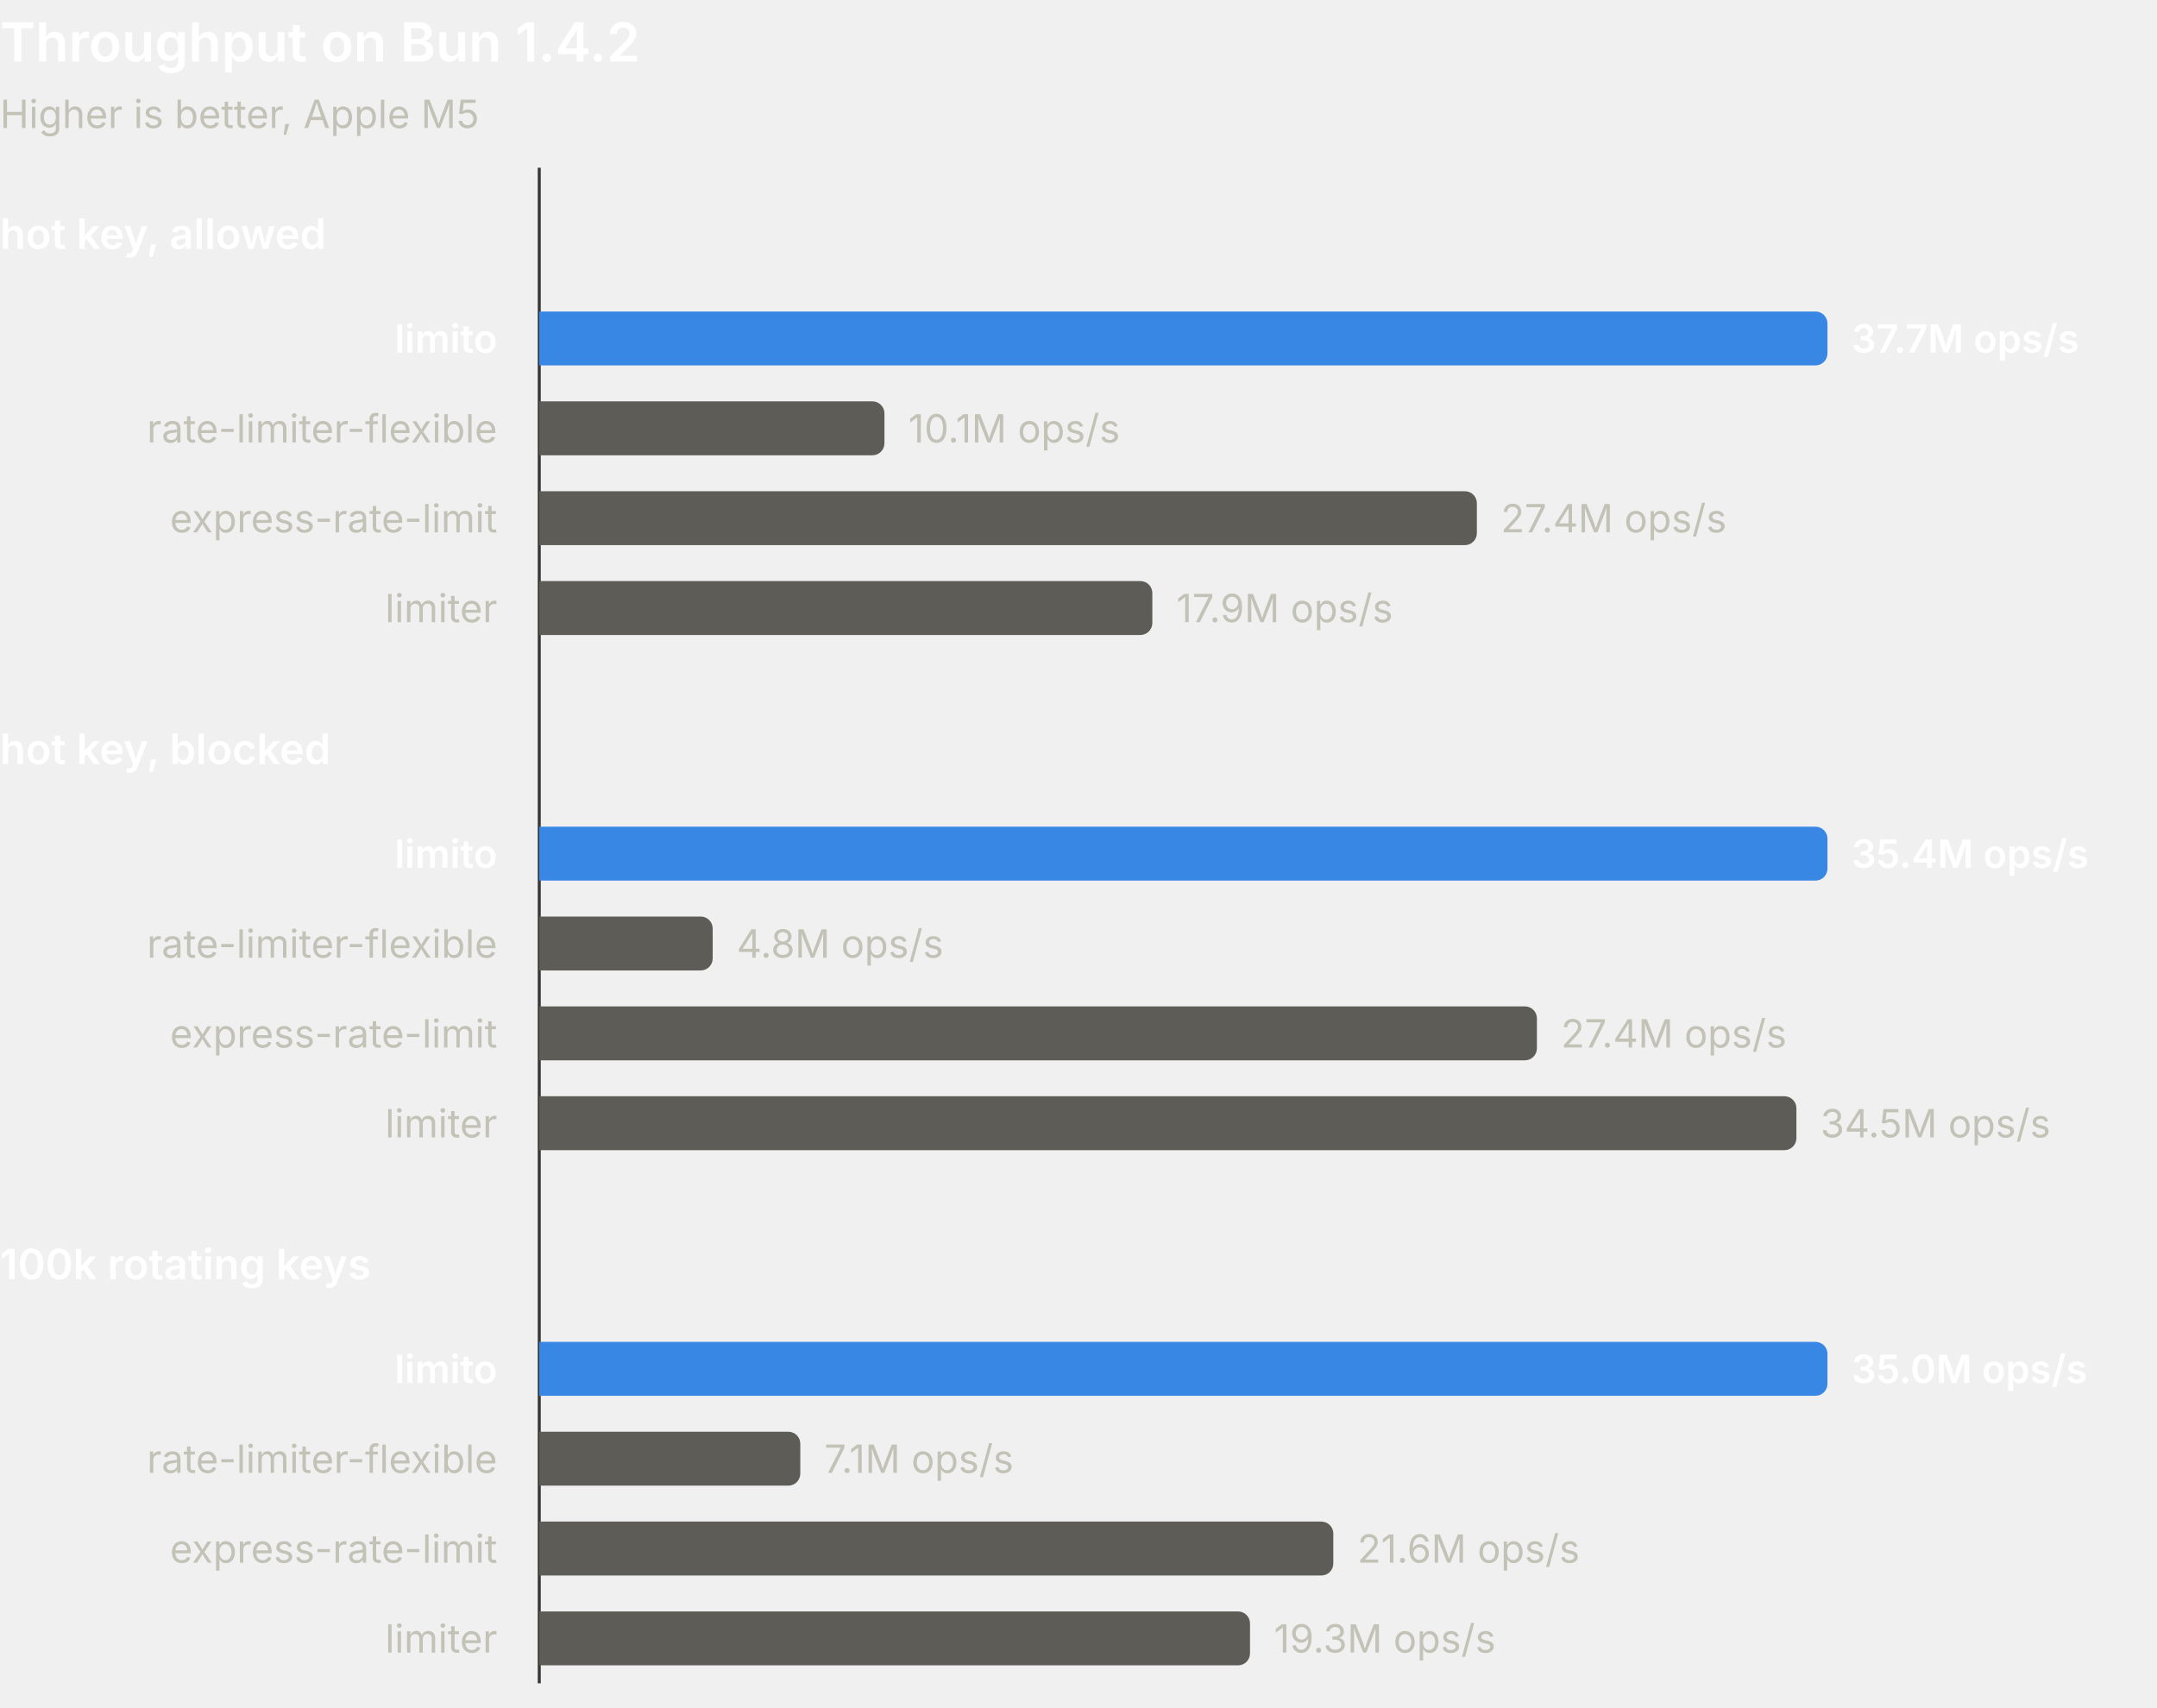
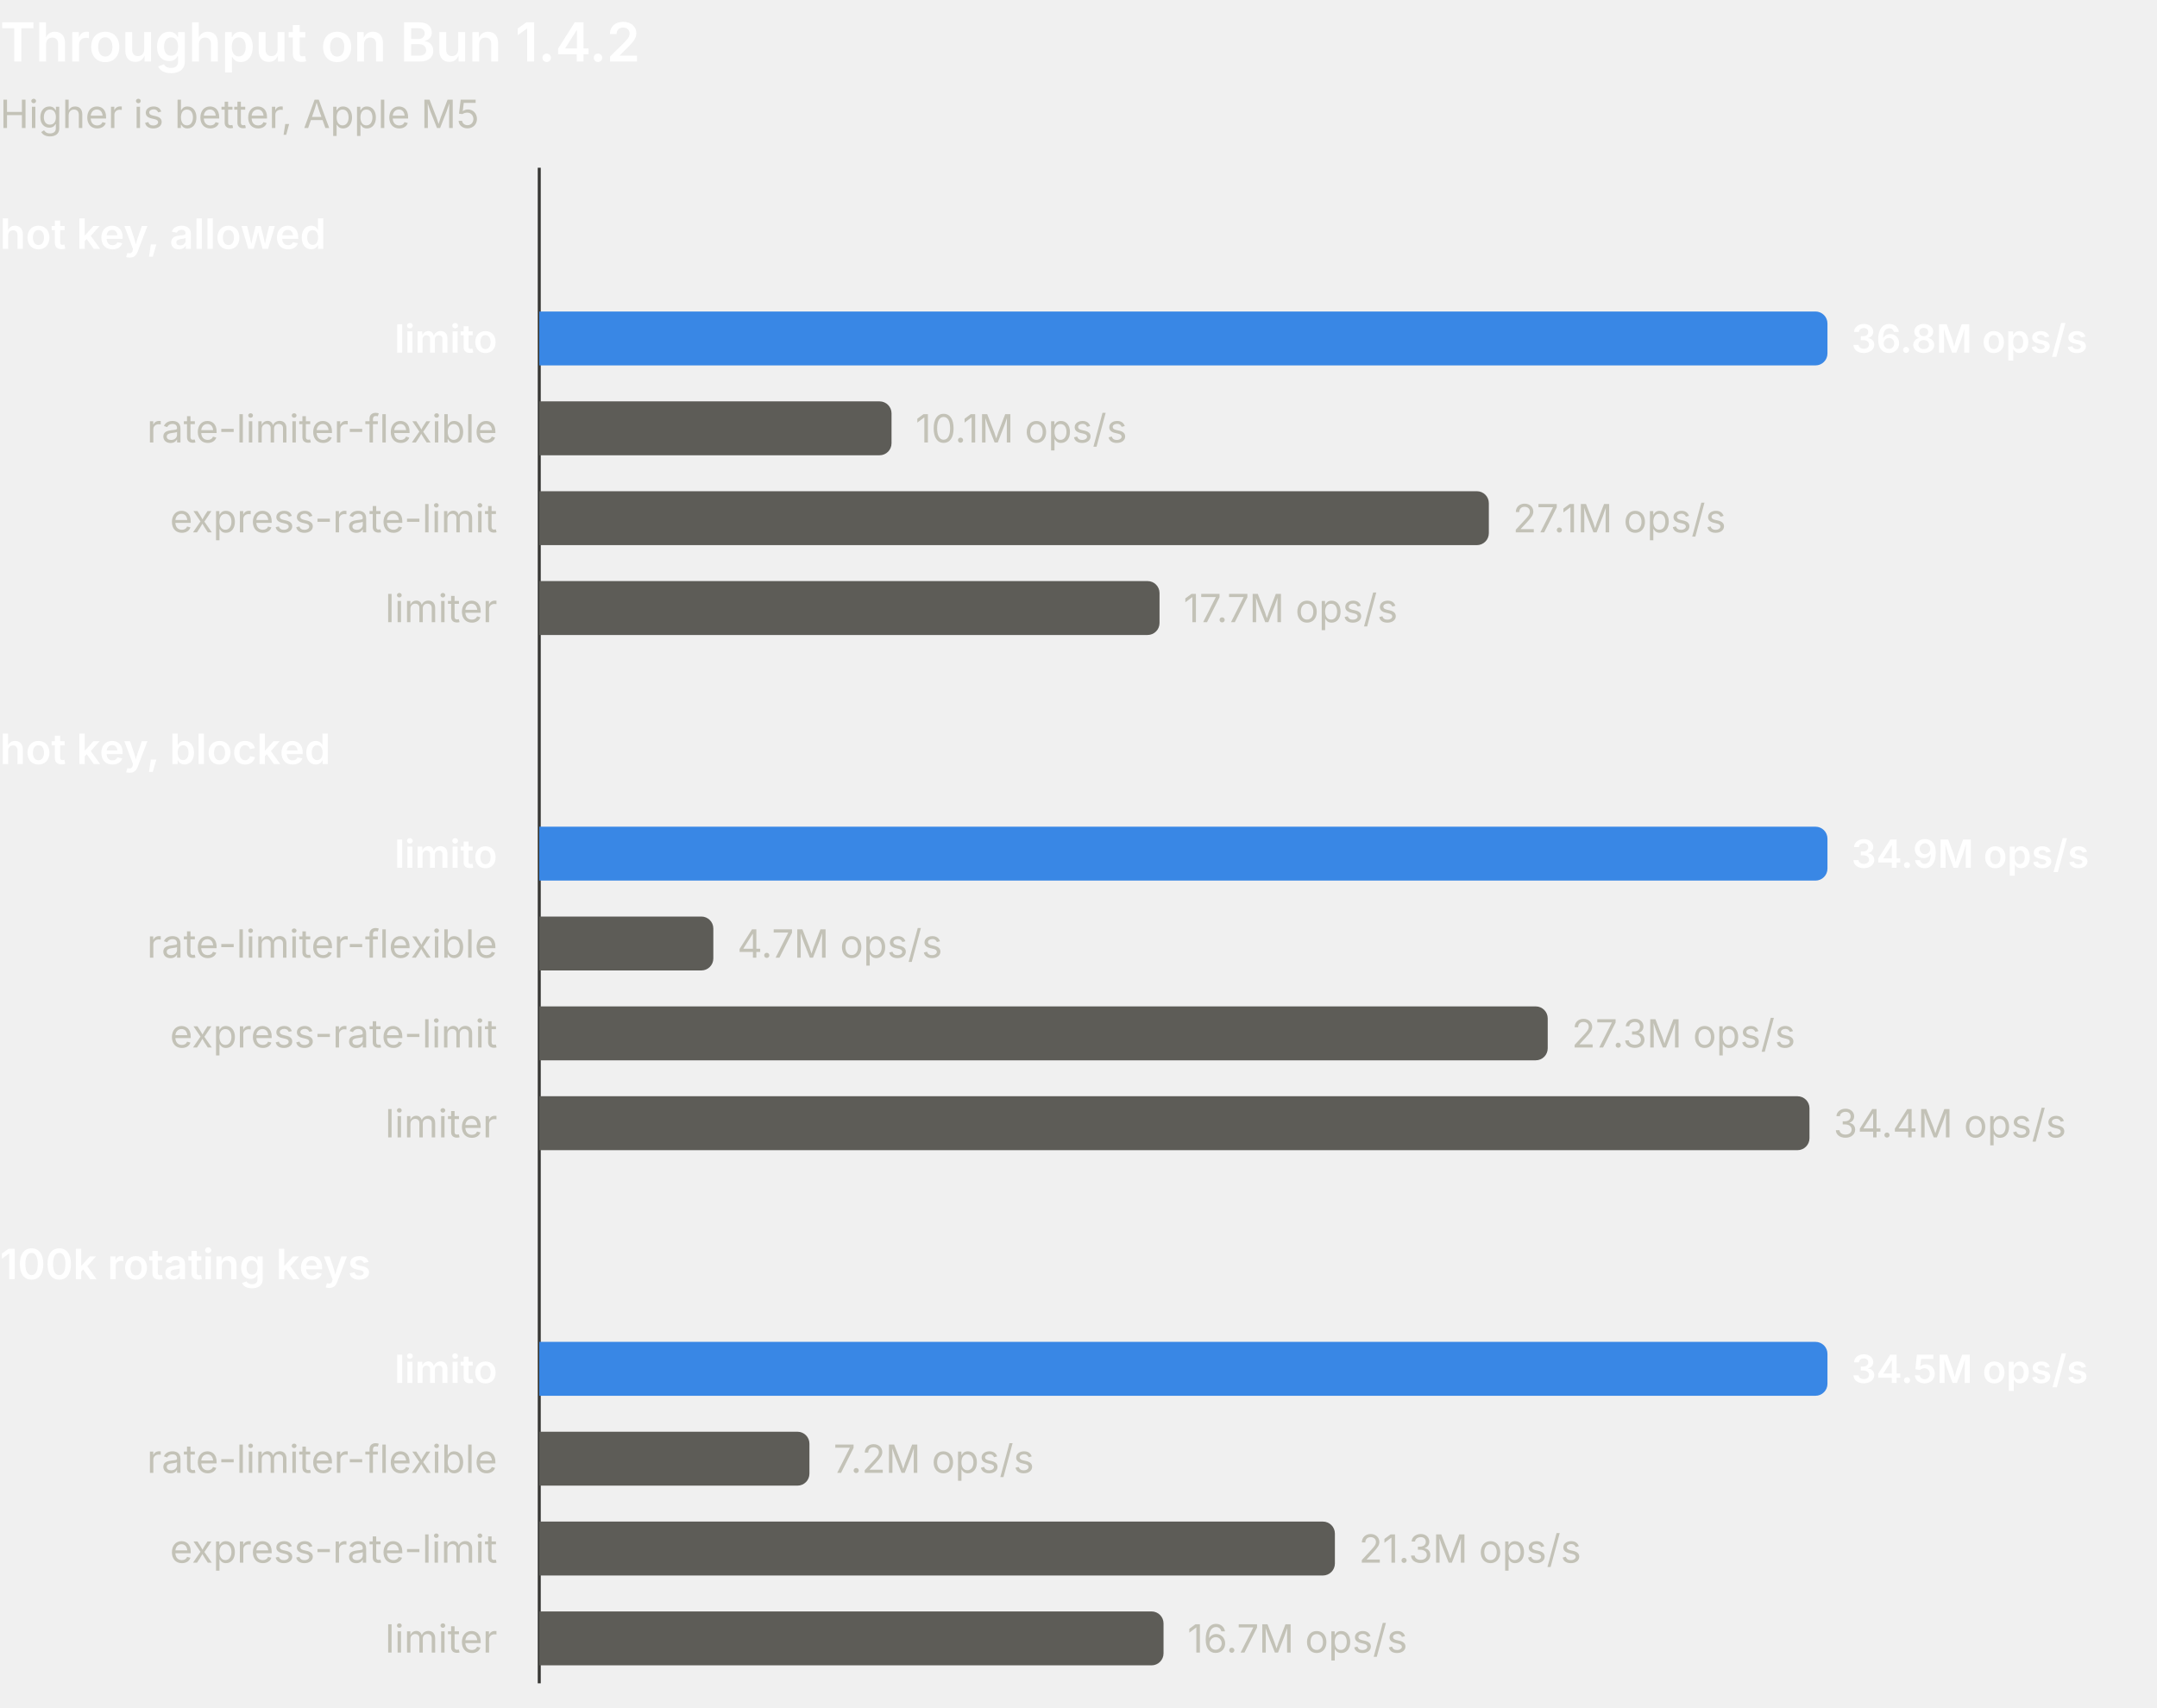
<svg xmlns="http://www.w3.org/2000/svg" width="720" height="570" viewBox="0 0 720 570" font-family="ui-sans-serif,system-ui,-apple-system,'Segoe UI',sans-serif">
  <style>
text{dominant-baseline:central;fill:#c3c2b7;font-size:13px}
.t{fill:#ffffff;font-size:18px;font-weight:600}
.n{font-size:13px}
.h{fill:#ffffff;font-size:14px;font-weight:600}
.v{font-variant-numeric:tabular-nums}
.me{fill:#ffffff;font-weight:600}
</style>
  <text x="0" y="14" class="t">Throughput on Bun 1.4.2</text>
  <text x="0" y="38" class="n">Higher is better, Apple M5</text>
  <line x1="180" x2="180" y1="56" y2="562" stroke="#383835" />
  <text x="0" y="78" class="h">hot key, allowed</text>
  <text x="166" y="113" class="l me" text-anchor="end">limito</text>
  <path d="M180 104h426a4 4 0 0 1 4 4v10a4 4 0 0 1-4 4h-426z" fill="#3987e5" />
-   <text x="618" y="113" class="v me">37.7M ops/s</text>
+   <text x="618" y="113" class="v me">36.8M ops/s</text>
  <text x="166" y="143" class="l" text-anchor="end">rate-limiter-flexible</text>
-   <path d="M180 134h111.22a4 4 0 0 1 4 4v10a4 4 0 0 1-4 4h-111.22z" fill="#5d5c57" />
-   <text x="303.22" y="143" class="v">10.1M ops/s</text>
+   <path d="M180 134h113.589a4 4 0 0 1 4 4v10a4 4 0 0 1-4 4h-113.589z" fill="#5d5c57" />
+   <text x="305.589" y="143" class="v">10.1M ops/s</text>
  <text x="166" y="173" class="l" text-anchor="end">express-rate-limit</text>
-   <path d="M180 164h308.969a4 4 0 0 1 4 4v10a4 4 0 0 1-4 4h-308.969z" fill="#5d5c57" />
-   <text x="500.969" y="173" class="v">27.4M ops/s</text>
+   <path d="M180 164h312.971a4 4 0 0 1 4 4v10a4 4 0 0 1-4 4h-312.971z" fill="#5d5c57" />
+   <text x="504.971" y="173" class="v">27.1M ops/s</text>
  <text x="166" y="203" class="l" text-anchor="end">limiter</text>
-   <path d="M180 194h200.648a4 4 0 0 1 4 4v10a4 4 0 0 1-4 4h-200.648z" fill="#5d5c57" />
-   <text x="392.648" y="203" class="v">17.9M ops/s</text>
+   <path d="M180 194h203.049a4 4 0 0 1 4 4v10a4 4 0 0 1-4 4h-203.049z" fill="#5d5c57" />
+   <text x="395.049" y="203" class="v">17.7M ops/s</text>
  <text x="0" y="250" class="h">hot key, blocked</text>
  <text x="166" y="285" class="l me" text-anchor="end">limito</text>
  <path d="M180 276h426a4 4 0 0 1 4 4v10a4 4 0 0 1-4 4h-426z" fill="#3987e5" />
-   <text x="618" y="285" class="v me">35.4M ops/s</text>
+   <text x="618" y="285" class="v me">34.9M ops/s</text>
  <text x="166" y="315" class="l" text-anchor="end">rate-limiter-flexible</text>
-   <path d="M180 306h53.896a4 4 0 0 1 4 4v10a4 4 0 0 1-4 4h-53.896z" fill="#5d5c57" />
-   <text x="245.896" y="315" class="v">4.8M ops/s</text>
+   <path d="M180 306h54.107a4 4 0 0 1 4 4v10a4 4 0 0 1-4 4h-54.107z" fill="#5d5c57" />
+   <text x="246.107" y="315" class="v">4.7M ops/s</text>
  <text x="166" y="345" class="l" text-anchor="end">express-rate-limit</text>
-   <path d="M180 336h329.018a4 4 0 0 1 4 4v10a4 4 0 0 1-4 4h-329.018z" fill="#5d5c57" />
-   <text x="521.018" y="345" class="v">27.4M ops/s</text>
+   <path d="M180 336h332.623a4 4 0 0 1 4 4v10a4 4 0 0 1-4 4h-332.623z" fill="#5d5c57" />
+   <text x="524.623" y="345" class="v">27.3M ops/s</text>
  <text x="166" y="375" class="l" text-anchor="end">limiter</text>
-   <path d="M180 366h415.635a4 4 0 0 1 4 4v10a4 4 0 0 1-4 4h-415.635z" fill="#5d5c57" />
-   <text x="607.635" y="375" class="v">34.5M ops/s</text>
+   <path d="M180 366h420a4 4 0 0 1 4 4v10a4 4 0 0 1-4 4h-420z" fill="#5d5c57" />
+   <text x="612" y="375" class="v">34.4M ops/s</text>
  <text x="0" y="422" class="h">100k rotating keys</text>
  <text x="166" y="457" class="l me" text-anchor="end">limito</text>
  <path d="M180 448h426a4 4 0 0 1 4 4v10a4 4 0 0 1-4 4h-426z" fill="#3987e5" />
-   <text x="618" y="457" class="v me">35.0M ops/s</text>
+   <text x="618" y="457" class="v me">34.5M ops/s</text>
  <text x="166" y="487" class="l" text-anchor="end">rate-limiter-flexible</text>
-   <path d="M180 478h83.136a4 4 0 0 1 4 4v10a4 4 0 0 1-4 4h-83.136z" fill="#5d5c57" />
-   <text x="275.136" y="487" class="v">7.1M ops/s</text>
+   <path d="M180 478h86.188a4 4 0 0 1 4 4v10a4 4 0 0 1-4 4h-86.188z" fill="#5d5c57" />
+   <text x="278.188" y="487" class="v">7.2M ops/s</text>
  <text x="166" y="517" class="l" text-anchor="end">express-rate-limit</text>
-   <path d="M180 508h261.055a4 4 0 0 1 4 4v10a4 4 0 0 1-4 4h-261.055z" fill="#5d5c57" />
-   <text x="453.055" y="517" class="v">21.6M ops/s</text>
+   <path d="M180 508h261.583a4 4 0 0 1 4 4v10a4 4 0 0 1-4 4h-261.583z" fill="#5d5c57" />
+   <text x="453.583" y="517" class="v">21.3M ops/s</text>
  <text x="166" y="547" class="l" text-anchor="end">limiter</text>
-   <path d="M180 538h233.25a4 4 0 0 1 4 4v10a4 4 0 0 1-4 4h-233.25z" fill="#5d5c57" />
-   <text x="425.25" y="547" class="v">19.3M ops/s</text>
+   <path d="M180 538h204.383a4 4 0 0 1 4 4v10a4 4 0 0 1-4 4h-204.383z" fill="#5d5c57" />
+   <text x="396.383" y="547" class="v">16.7M ops/s</text>
</svg>
